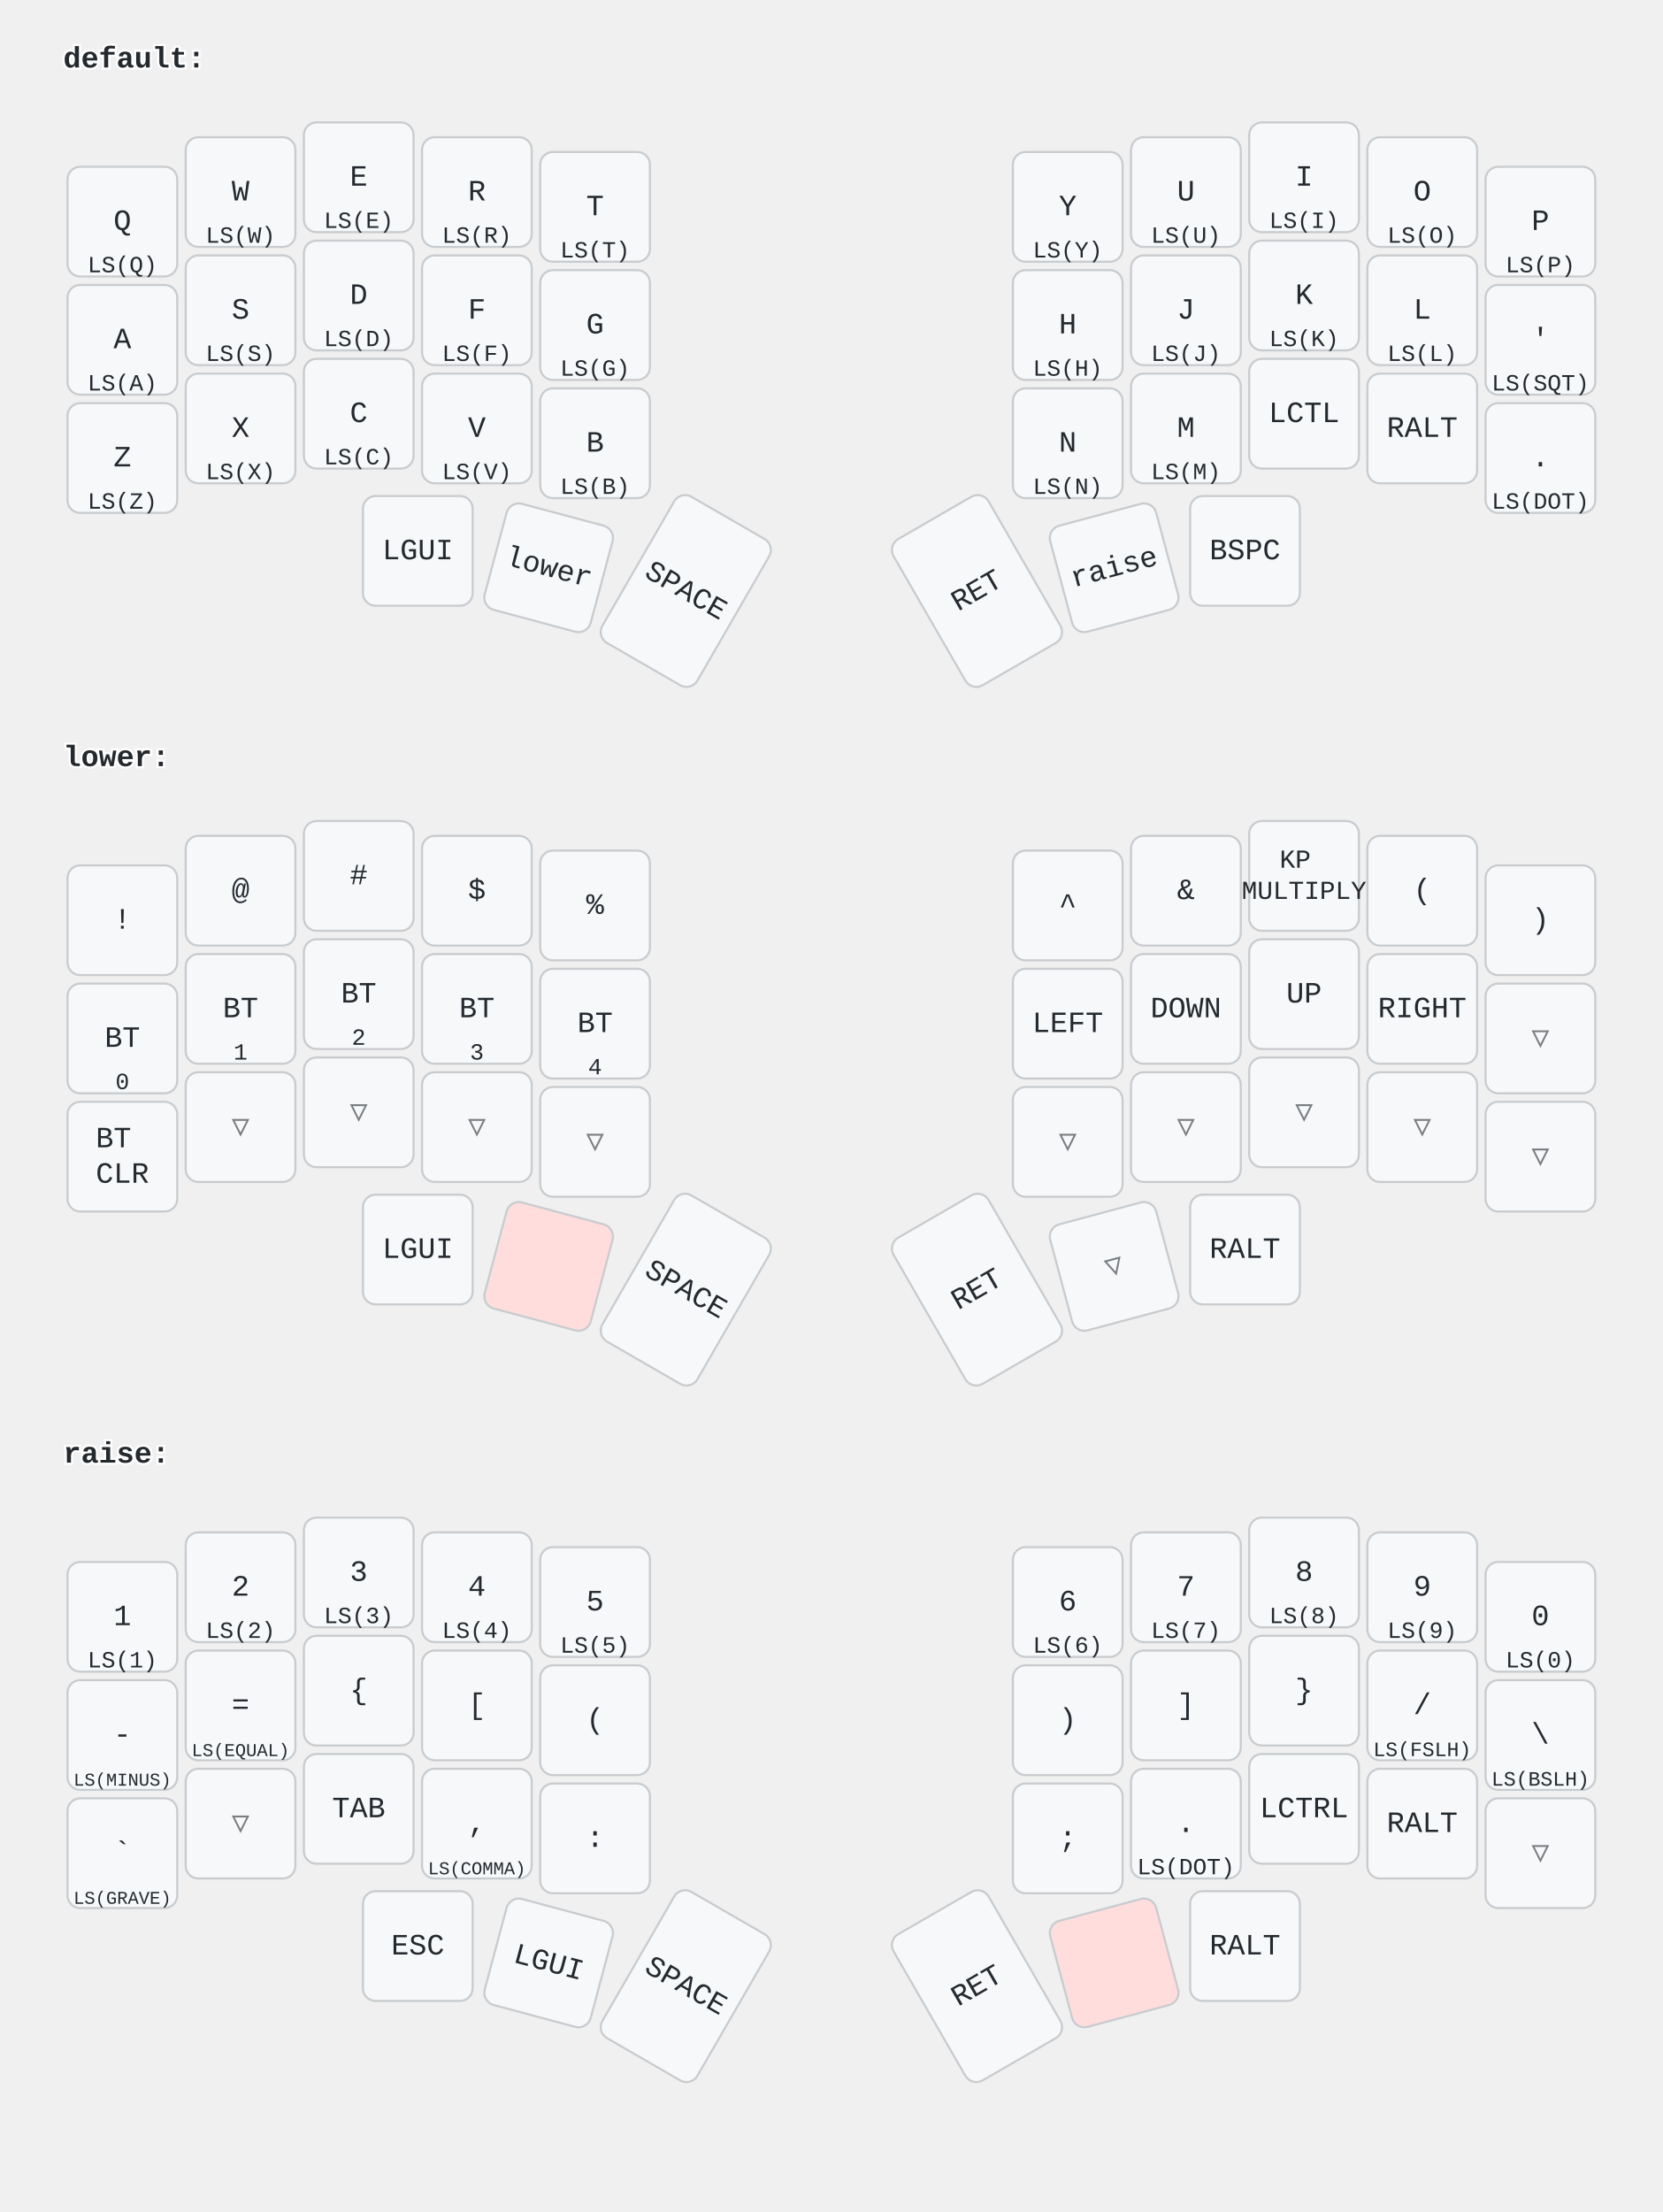
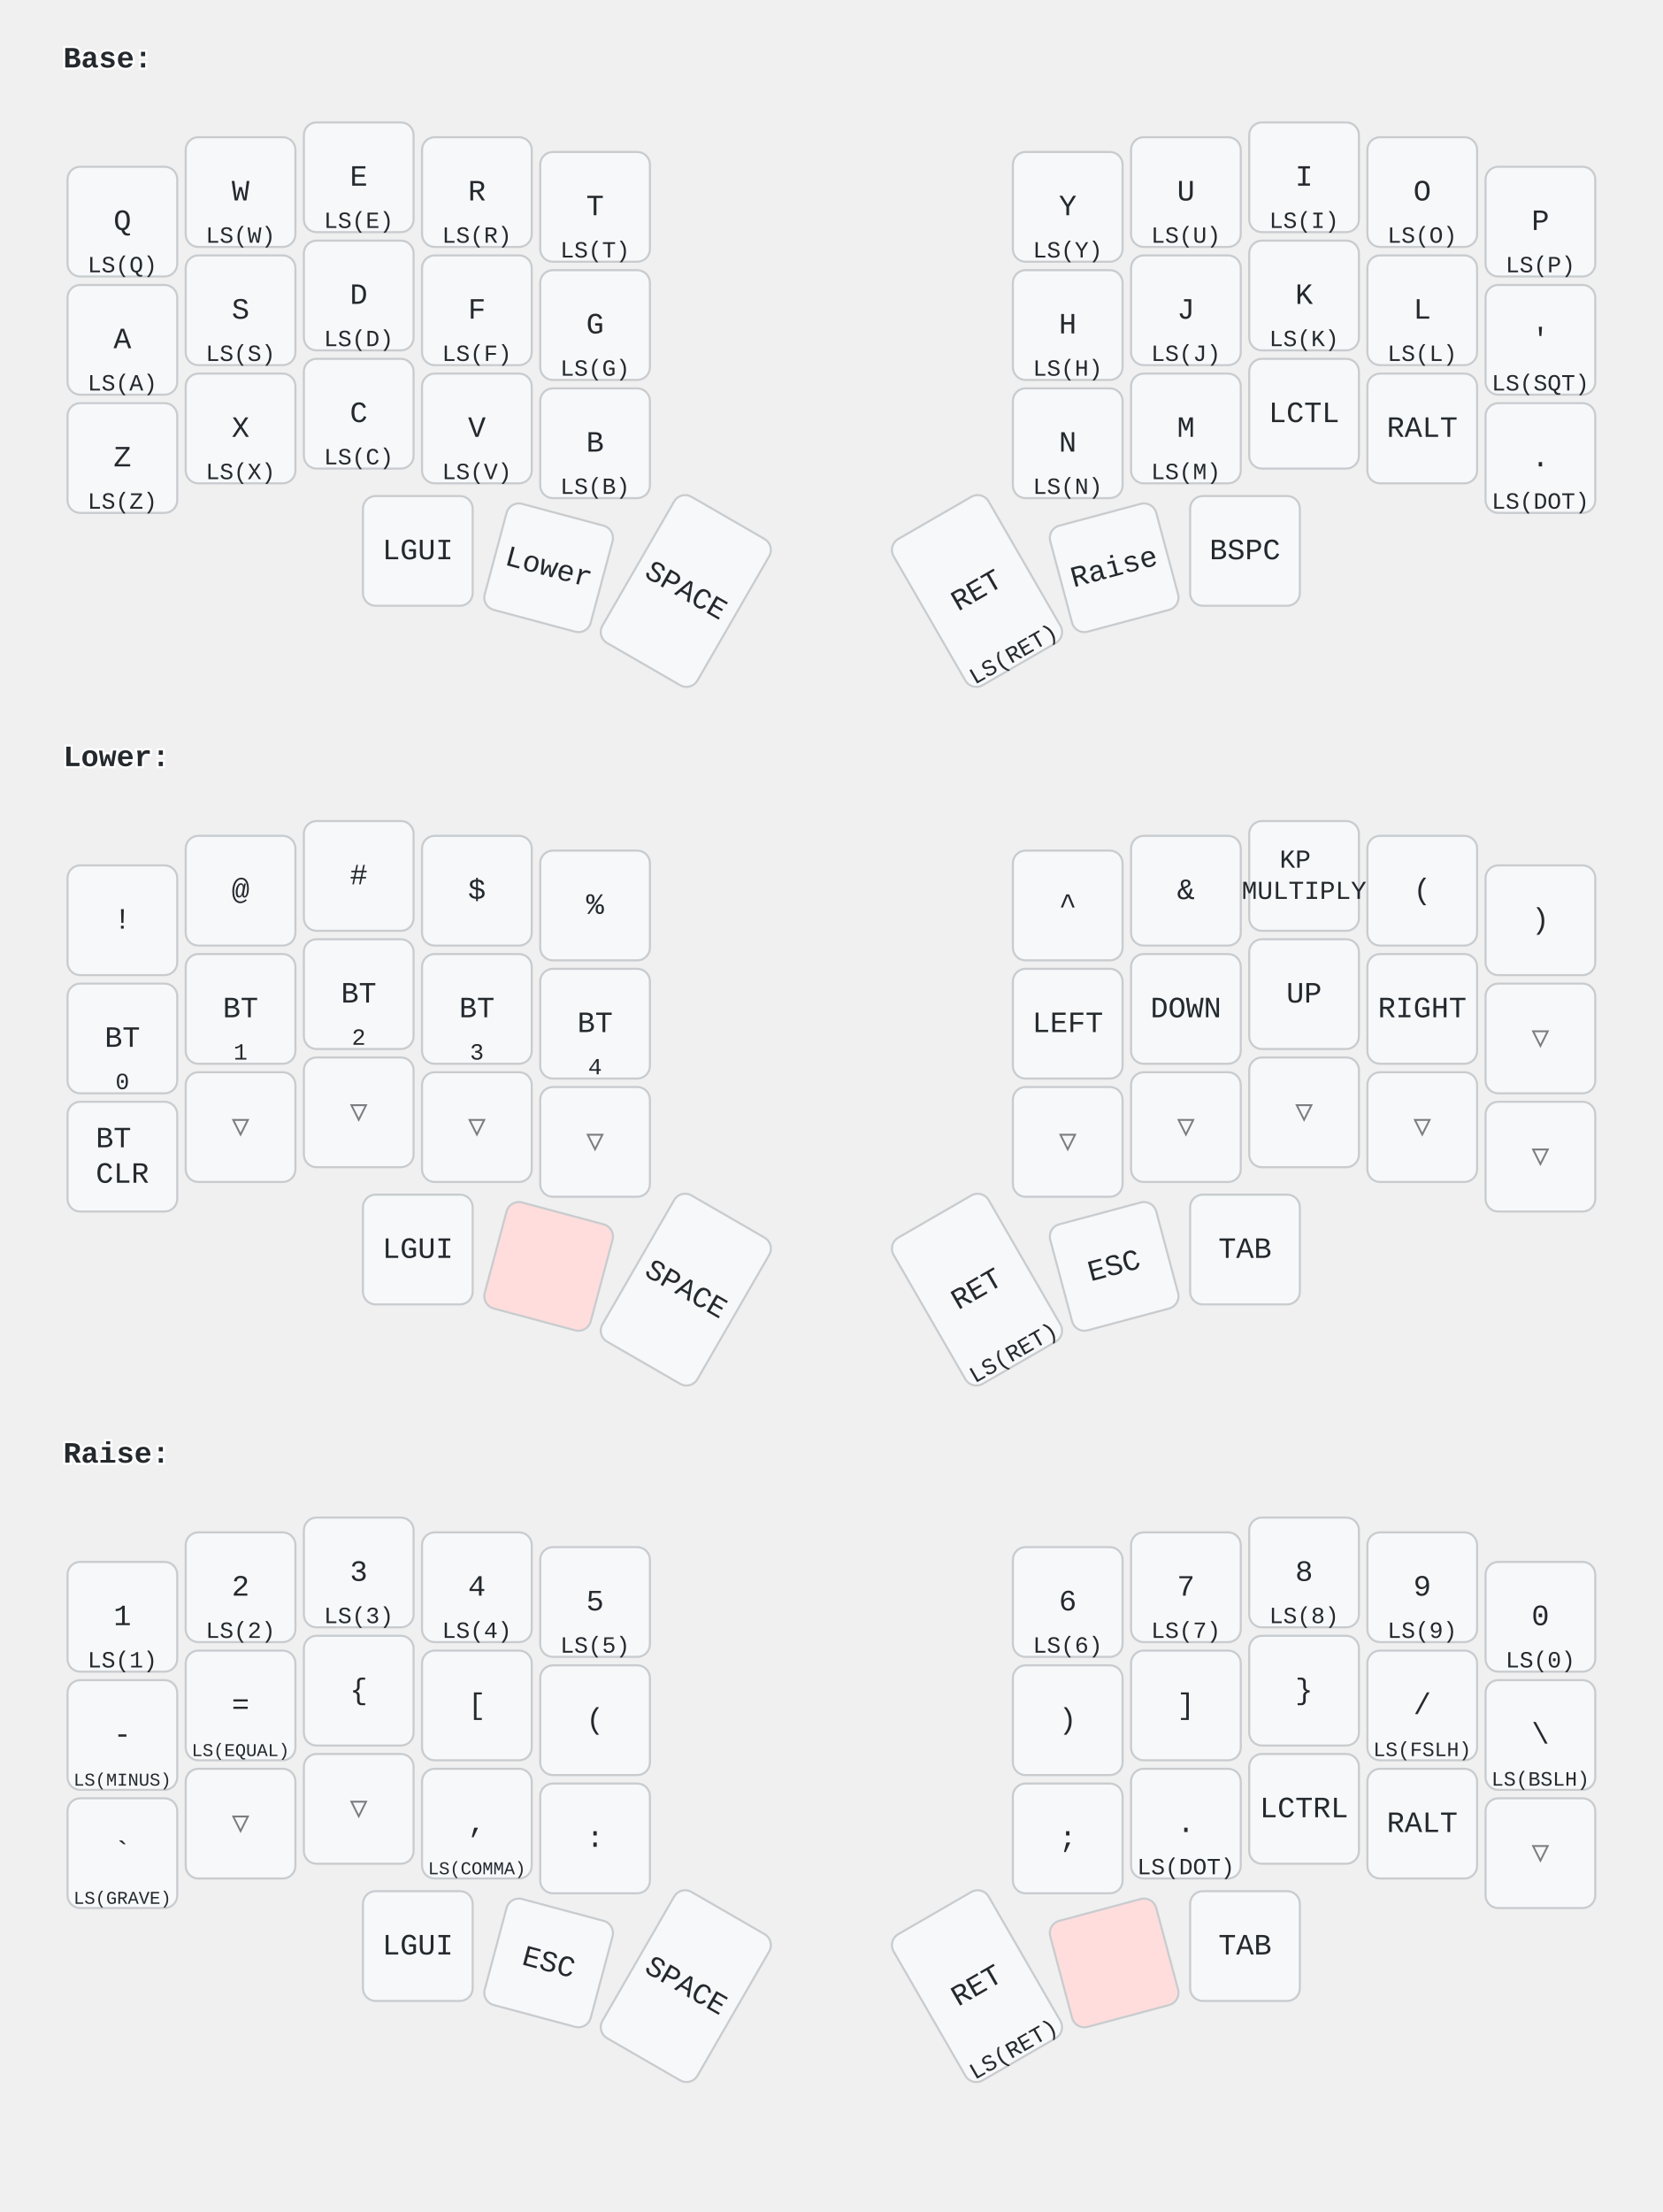
<svg xmlns="http://www.w3.org/2000/svg" width="788" height="1048" viewBox="0 0 788 1048" class="keymap">
  <style>/* inherit to force styles through use tags */
svg path {
    fill: inherit;
}

/* font and background color specifications */
svg.keymap {
    font-family: SFMono-Regular,Consolas,Liberation Mono,Menlo,monospace;
    font-size: 14px;
    font-kerning: normal;
    text-rendering: optimizeLegibility;
    fill: #24292e;
}

/* default key styling */
rect.key {
    fill: #f6f8fa;
    stroke: #c9cccf;
    stroke-width: 1;
}

/* default key side styling, only used is draw_key_sides is set */
rect.side {
    filter: brightness(90%);
}

/* color accent for combo boxes */
rect.combo, rect.combo-separate {
    fill: #cdf;
}

/* color accent for held keys */
rect.held, rect.combo.held {
    fill: #fdd;
}

/* color accent for ghost (optional) keys */
rect.ghost, rect.combo.ghost {
    stroke-dasharray: 4, 4;
    stroke-width: 2;
}

text {
    text-anchor: middle;
    dominant-baseline: middle;
}

/* styling for layer labels */
text.label {
    font-weight: bold;
    text-anchor: start;
    stroke: white;
    stroke-width: 2;
    paint-order: stroke;
}

/* styling for combo tap, and key hold/shifted label text */
text.combo, text.hold, text.shifted {
    font-size: 11px;
}

text.hold {
    text-anchor: middle;
    dominant-baseline: auto;
}

text.shifted {
    text-anchor: middle;
    dominant-baseline: hanging;
}

/* styling for hold/shifted label text in combo box */
text.combo.hold, text.combo.shifted {
    font-size: 8px;
}

/* lighter symbol for transparent keys */
text.trans {
    fill: #7b7e81;
}

/* styling for combo dendrons */
path.combo {
    stroke-width: 1;
    stroke: gray;
    fill: none;
}

/* Start Tabler Icons Cleanup */
/* cannot use height/width with glyphs */
.icon-tabler &gt; path {
    fill: inherit;
    stroke: inherit;
    stroke-width: 2;
}
/* hide tabler's default box */
.icon-tabler &gt; path[stroke="none"][fill="none"] {
    visibility: hidden;
}
/* End Tabler Icons Cleanup */
</style>
-   <g transform="translate(30, 0)" class="layer-default">
-     <text x="0" y="28" class="label">default:</text>
+   <g transform="translate(30, 0)" class="layer-Base">
+     <text x="0" y="28" class="label">Base:</text>
    <g transform="translate(0, 56)">
      <g transform="translate(28, 49)" class="key keypos-0">
        <rect rx="6" ry="6" x="-26" y="-26" width="52" height="52" class="key" />
        <text x="0" y="0" class="key tap">Q</text>
        <text x="0" y="24" class="key hold">LS(Q)</text>
      </g>
      <g transform="translate(84, 35)" class="key keypos-1">
        <rect rx="6" ry="6" x="-26" y="-26" width="52" height="52" class="key" />
        <text x="0" y="0" class="key tap">W</text>
        <text x="0" y="24" class="key hold">LS(W)</text>
      </g>
      <g transform="translate(140, 28)" class="key keypos-2">
        <rect rx="6" ry="6" x="-26" y="-26" width="52" height="52" class="key" />
        <text x="0" y="0" class="key tap">E</text>
        <text x="0" y="24" class="key hold">LS(E)</text>
      </g>
      <g transform="translate(196, 35)" class="key keypos-3">
        <rect rx="6" ry="6" x="-26" y="-26" width="52" height="52" class="key" />
        <text x="0" y="0" class="key tap">R</text>
        <text x="0" y="24" class="key hold">LS(R)</text>
      </g>
      <g transform="translate(252, 42)" class="key keypos-4">
        <rect rx="6" ry="6" x="-26" y="-26" width="52" height="52" class="key" />
        <text x="0" y="0" class="key tap">T</text>
        <text x="0" y="24" class="key hold">LS(T)</text>
      </g>
      <g transform="translate(476, 42)" class="key keypos-5">
        <rect rx="6" ry="6" x="-26" y="-26" width="52" height="52" class="key" />
        <text x="0" y="0" class="key tap">Y</text>
        <text x="0" y="24" class="key hold">LS(Y)</text>
      </g>
      <g transform="translate(532, 35)" class="key keypos-6">
        <rect rx="6" ry="6" x="-26" y="-26" width="52" height="52" class="key" />
        <text x="0" y="0" class="key tap">U</text>
        <text x="0" y="24" class="key hold">LS(U)</text>
      </g>
      <g transform="translate(588, 28)" class="key keypos-7">
        <rect rx="6" ry="6" x="-26" y="-26" width="52" height="52" class="key" />
        <text x="0" y="0" class="key tap">I</text>
        <text x="0" y="24" class="key hold">LS(I)</text>
      </g>
      <g transform="translate(644, 35)" class="key keypos-8">
        <rect rx="6" ry="6" x="-26" y="-26" width="52" height="52" class="key" />
        <text x="0" y="0" class="key tap">O</text>
        <text x="0" y="24" class="key hold">LS(O)</text>
      </g>
      <g transform="translate(700, 49)" class="key keypos-9">
        <rect rx="6" ry="6" x="-26" y="-26" width="52" height="52" class="key" />
        <text x="0" y="0" class="key tap">P</text>
        <text x="0" y="24" class="key hold">LS(P)</text>
      </g>
      <g transform="translate(28, 105)" class="key keypos-10">
        <rect rx="6" ry="6" x="-26" y="-26" width="52" height="52" class="key" />
        <text x="0" y="0" class="key tap">A</text>
        <text x="0" y="24" class="key hold">LS(A)</text>
      </g>
      <g transform="translate(84, 91)" class="key keypos-11">
        <rect rx="6" ry="6" x="-26" y="-26" width="52" height="52" class="key" />
        <text x="0" y="0" class="key tap">S</text>
        <text x="0" y="24" class="key hold">LS(S)</text>
      </g>
      <g transform="translate(140, 84)" class="key keypos-12">
        <rect rx="6" ry="6" x="-26" y="-26" width="52" height="52" class="key" />
        <text x="0" y="0" class="key tap">D</text>
        <text x="0" y="24" class="key hold">LS(D)</text>
      </g>
      <g transform="translate(196, 91)" class="key keypos-13">
        <rect rx="6" ry="6" x="-26" y="-26" width="52" height="52" class="key" />
        <text x="0" y="0" class="key tap">F</text>
        <text x="0" y="24" class="key hold">LS(F)</text>
      </g>
      <g transform="translate(252, 98)" class="key keypos-14">
        <rect rx="6" ry="6" x="-26" y="-26" width="52" height="52" class="key" />
        <text x="0" y="0" class="key tap">G</text>
        <text x="0" y="24" class="key hold">LS(G)</text>
      </g>
      <g transform="translate(476, 98)" class="key keypos-15">
        <rect rx="6" ry="6" x="-26" y="-26" width="52" height="52" class="key" />
        <text x="0" y="0" class="key tap">H</text>
        <text x="0" y="24" class="key hold">LS(H)</text>
      </g>
      <g transform="translate(532, 91)" class="key keypos-16">
        <rect rx="6" ry="6" x="-26" y="-26" width="52" height="52" class="key" />
        <text x="0" y="0" class="key tap">J</text>
        <text x="0" y="24" class="key hold">LS(J)</text>
      </g>
      <g transform="translate(588, 84)" class="key keypos-17">
        <rect rx="6" ry="6" x="-26" y="-26" width="52" height="52" class="key" />
        <text x="0" y="0" class="key tap">K</text>
        <text x="0" y="24" class="key hold">LS(K)</text>
      </g>
      <g transform="translate(644, 91)" class="key keypos-18">
        <rect rx="6" ry="6" x="-26" y="-26" width="52" height="52" class="key" />
        <text x="0" y="0" class="key tap">L</text>
        <text x="0" y="24" class="key hold">LS(L)</text>
      </g>
      <g transform="translate(700, 105)" class="key keypos-19">
        <rect rx="6" ry="6" x="-26" y="-26" width="52" height="52" class="key" />
        <text x="0" y="0" class="key tap">'</text>
        <text x="0" y="24" class="key hold">LS(SQT)</text>
      </g>
      <g transform="translate(28, 161)" class="key keypos-20">
        <rect rx="6" ry="6" x="-26" y="-26" width="52" height="52" class="key" />
        <text x="0" y="0" class="key tap">Z</text>
        <text x="0" y="24" class="key hold">LS(Z)</text>
      </g>
      <g transform="translate(84, 147)" class="key keypos-21">
        <rect rx="6" ry="6" x="-26" y="-26" width="52" height="52" class="key" />
        <text x="0" y="0" class="key tap">X</text>
        <text x="0" y="24" class="key hold">LS(X)</text>
      </g>
      <g transform="translate(140, 140)" class="key keypos-22">
        <rect rx="6" ry="6" x="-26" y="-26" width="52" height="52" class="key" />
        <text x="0" y="0" class="key tap">C</text>
        <text x="0" y="24" class="key hold">LS(C)</text>
      </g>
      <g transform="translate(196, 147)" class="key keypos-23">
        <rect rx="6" ry="6" x="-26" y="-26" width="52" height="52" class="key" />
        <text x="0" y="0" class="key tap">V</text>
        <text x="0" y="24" class="key hold">LS(V)</text>
      </g>
      <g transform="translate(252, 154)" class="key keypos-24">
        <rect rx="6" ry="6" x="-26" y="-26" width="52" height="52" class="key" />
        <text x="0" y="0" class="key tap">B</text>
        <text x="0" y="24" class="key hold">LS(B)</text>
      </g>
      <g transform="translate(476, 154)" class="key keypos-25">
        <rect rx="6" ry="6" x="-26" y="-26" width="52" height="52" class="key" />
        <text x="0" y="0" class="key tap">N</text>
        <text x="0" y="24" class="key hold">LS(N)</text>
      </g>
      <g transform="translate(532, 147)" class="key keypos-26">
        <rect rx="6" ry="6" x="-26" y="-26" width="52" height="52" class="key" />
        <text x="0" y="0" class="key tap">M</text>
        <text x="0" y="24" class="key hold">LS(M)</text>
      </g>
      <g transform="translate(588, 140)" class="key keypos-27">
        <rect rx="6" ry="6" x="-26" y="-26" width="52" height="52" class="key" />
        <text x="0" y="0" class="key tap">LCTL</text>
      </g>
      <g transform="translate(644, 147)" class="key keypos-28">
        <rect rx="6" ry="6" x="-26" y="-26" width="52" height="52" class="key" />
        <text x="0" y="0" class="key tap">RALT</text>
      </g>
      <g transform="translate(700, 161)" class="key keypos-29">
        <rect rx="6" ry="6" x="-26" y="-26" width="52" height="52" class="key" />
        <text x="0" y="0" class="key tap">.</text>
        <text x="0" y="24" class="key hold">LS(DOT)</text>
      </g>
      <g transform="translate(168, 205)" class="key keypos-30">
        <rect rx="6" ry="6" x="-26" y="-26" width="52" height="52" class="key" />
        <text x="0" y="0" class="key tap">LGUI</text>
      </g>
      <g transform="translate(230, 213) rotate(15.0)" class="key keypos-31">
        <rect rx="6" ry="6" x="-26" y="-26" width="52" height="52" class="key" />
-         <text x="0" y="0" class="key tap">lower</text>
+         <text x="0" y="0" class="key tap">Lower</text>
      </g>
      <g transform="translate(295, 224) rotate(30.0)" class="key keypos-32">
        <rect rx="6" ry="6" x="-26" y="-40" width="52" height="80" class="key" />
        <text x="0" y="0" class="key tap">SPACE</text>
      </g>
      <g transform="translate(433, 224) rotate(-30.0)" class="key keypos-33">
        <rect rx="6" ry="6" x="-26" y="-40" width="52" height="80" class="key" />
        <text x="0" y="0" class="key tap">RET</text>
+         <text x="0" y="38" class="key hold">LS(RET)</text>
      </g>
      <g transform="translate(498, 213) rotate(-15.0)" class="key keypos-34">
        <rect rx="6" ry="6" x="-26" y="-26" width="52" height="52" class="key" />
-         <text x="0" y="0" class="key tap">raise</text>
+         <text x="0" y="0" class="key tap">Raise</text>
      </g>
      <g transform="translate(560, 205)" class="key keypos-35">
        <rect rx="6" ry="6" x="-26" y="-26" width="52" height="52" class="key" />
        <text x="0" y="0" class="key tap">BSPC</text>
      </g>
    </g>
  </g>
-   <g transform="translate(30, 331)" class="layer-lower">
-     <text x="0" y="28" class="label">lower:</text>
+   <g transform="translate(30, 331)" class="layer-Lower">
+     <text x="0" y="28" class="label">Lower:</text>
    <g transform="translate(0, 56)">
      <g transform="translate(28, 49)" class="key keypos-0">
        <rect rx="6" ry="6" x="-26" y="-26" width="52" height="52" class="key" />
        <text x="0" y="0" class="key tap">!</text>
      </g>
      <g transform="translate(84, 35)" class="key keypos-1">
        <rect rx="6" ry="6" x="-26" y="-26" width="52" height="52" class="key" />
        <text x="0" y="0" class="key tap">@</text>
      </g>
      <g transform="translate(140, 28)" class="key keypos-2">
        <rect rx="6" ry="6" x="-26" y="-26" width="52" height="52" class="key" />
        <text x="0" y="0" class="key tap">#</text>
      </g>
      <g transform="translate(196, 35)" class="key keypos-3">
        <rect rx="6" ry="6" x="-26" y="-26" width="52" height="52" class="key" />
        <text x="0" y="0" class="key tap">$</text>
      </g>
      <g transform="translate(252, 42)" class="key keypos-4">
        <rect rx="6" ry="6" x="-26" y="-26" width="52" height="52" class="key" />
        <text x="0" y="0" class="key tap">%</text>
      </g>
      <g transform="translate(476, 42)" class="key keypos-5">
        <rect rx="6" ry="6" x="-26" y="-26" width="52" height="52" class="key" />
        <text x="0" y="0" class="key tap">^</text>
      </g>
      <g transform="translate(532, 35)" class="key keypos-6">
        <rect rx="6" ry="6" x="-26" y="-26" width="52" height="52" class="key" />
        <text x="0" y="0" class="key tap">&amp;</text>
      </g>
      <g transform="translate(588, 28)" class="key keypos-7">
        <rect rx="6" ry="6" x="-26" y="-26" width="52" height="52" class="key" />
        <text x="0" y="0" class="key tap">
          <tspan x="0" dy="-0.6em" style="font-size: 88%">KP</tspan>
          <tspan x="0" dy="1.2em" style="font-size: 88%">MULTIPLY</tspan>
        </text>
      </g>
      <g transform="translate(644, 35)" class="key keypos-8">
        <rect rx="6" ry="6" x="-26" y="-26" width="52" height="52" class="key" />
        <text x="0" y="0" class="key tap">(</text>
      </g>
      <g transform="translate(700, 49)" class="key keypos-9">
        <rect rx="6" ry="6" x="-26" y="-26" width="52" height="52" class="key" />
        <text x="0" y="0" class="key tap">)</text>
      </g>
      <g transform="translate(28, 105)" class="key keypos-10">
        <rect rx="6" ry="6" x="-26" y="-26" width="52" height="52" class="key" />
        <text x="0" y="0" class="key tap">BT</text>
        <text x="0" y="24" class="key hold">0</text>
      </g>
      <g transform="translate(84, 91)" class="key keypos-11">
        <rect rx="6" ry="6" x="-26" y="-26" width="52" height="52" class="key" />
        <text x="0" y="0" class="key tap">BT</text>
        <text x="0" y="24" class="key hold">1</text>
      </g>
      <g transform="translate(140, 84)" class="key keypos-12">
        <rect rx="6" ry="6" x="-26" y="-26" width="52" height="52" class="key" />
        <text x="0" y="0" class="key tap">BT</text>
        <text x="0" y="24" class="key hold">2</text>
      </g>
      <g transform="translate(196, 91)" class="key keypos-13">
        <rect rx="6" ry="6" x="-26" y="-26" width="52" height="52" class="key" />
        <text x="0" y="0" class="key tap">BT</text>
        <text x="0" y="24" class="key hold">3</text>
      </g>
      <g transform="translate(252, 98)" class="key keypos-14">
        <rect rx="6" ry="6" x="-26" y="-26" width="52" height="52" class="key" />
        <text x="0" y="0" class="key tap">BT</text>
        <text x="0" y="24" class="key hold">4</text>
      </g>
      <g transform="translate(476, 98)" class="key keypos-15">
        <rect rx="6" ry="6" x="-26" y="-26" width="52" height="52" class="key" />
        <text x="0" y="0" class="key tap">LEFT</text>
      </g>
      <g transform="translate(532, 91)" class="key keypos-16">
        <rect rx="6" ry="6" x="-26" y="-26" width="52" height="52" class="key" />
        <text x="0" y="0" class="key tap">DOWN</text>
      </g>
      <g transform="translate(588, 84)" class="key keypos-17">
        <rect rx="6" ry="6" x="-26" y="-26" width="52" height="52" class="key" />
        <text x="0" y="0" class="key tap">UP</text>
      </g>
      <g transform="translate(644, 91)" class="key keypos-18">
        <rect rx="6" ry="6" x="-26" y="-26" width="52" height="52" class="key" />
        <text x="0" y="0" class="key tap">RIGHT</text>
      </g>
      <g transform="translate(700, 105)" class="key trans keypos-19">
        <rect rx="6" ry="6" x="-26" y="-26" width="52" height="52" class="key trans" />
        <text x="0" y="0" class="key trans tap">▽</text>
      </g>
      <g transform="translate(28, 161)" class="key keypos-20">
        <rect rx="6" ry="6" x="-26" y="-26" width="52" height="52" class="key" />
        <text x="0" y="0" class="key tap">
          <tspan x="0" dy="-0.6em">BT</tspan>
          <tspan x="0" dy="1.2em">CLR</tspan>
        </text>
      </g>
      <g transform="translate(84, 147)" class="key trans keypos-21">
        <rect rx="6" ry="6" x="-26" y="-26" width="52" height="52" class="key trans" />
        <text x="0" y="0" class="key trans tap">▽</text>
      </g>
      <g transform="translate(140, 140)" class="key trans keypos-22">
        <rect rx="6" ry="6" x="-26" y="-26" width="52" height="52" class="key trans" />
        <text x="0" y="0" class="key trans tap">▽</text>
      </g>
      <g transform="translate(196, 147)" class="key trans keypos-23">
        <rect rx="6" ry="6" x="-26" y="-26" width="52" height="52" class="key trans" />
        <text x="0" y="0" class="key trans tap">▽</text>
      </g>
      <g transform="translate(252, 154)" class="key trans keypos-24">
        <rect rx="6" ry="6" x="-26" y="-26" width="52" height="52" class="key trans" />
        <text x="0" y="0" class="key trans tap">▽</text>
      </g>
      <g transform="translate(476, 154)" class="key trans keypos-25">
        <rect rx="6" ry="6" x="-26" y="-26" width="52" height="52" class="key trans" />
        <text x="0" y="0" class="key trans tap">▽</text>
      </g>
      <g transform="translate(532, 147)" class="key trans keypos-26">
        <rect rx="6" ry="6" x="-26" y="-26" width="52" height="52" class="key trans" />
        <text x="0" y="0" class="key trans tap">▽</text>
      </g>
      <g transform="translate(588, 140)" class="key trans keypos-27">
        <rect rx="6" ry="6" x="-26" y="-26" width="52" height="52" class="key trans" />
        <text x="0" y="0" class="key trans tap">▽</text>
      </g>
      <g transform="translate(644, 147)" class="key trans keypos-28">
        <rect rx="6" ry="6" x="-26" y="-26" width="52" height="52" class="key trans" />
        <text x="0" y="0" class="key trans tap">▽</text>
      </g>
      <g transform="translate(700, 161)" class="key trans keypos-29">
        <rect rx="6" ry="6" x="-26" y="-26" width="52" height="52" class="key trans" />
        <text x="0" y="0" class="key trans tap">▽</text>
      </g>
      <g transform="translate(168, 205)" class="key keypos-30">
        <rect rx="6" ry="6" x="-26" y="-26" width="52" height="52" class="key" />
        <text x="0" y="0" class="key tap">LGUI</text>
      </g>
      <g transform="translate(230, 213) rotate(15.0)" class="key held keypos-31">
        <rect rx="6" ry="6" x="-26" y="-26" width="52" height="52" class="key held" />
      </g>
      <g transform="translate(295, 224) rotate(30.0)" class="key keypos-32">
        <rect rx="6" ry="6" x="-26" y="-40" width="52" height="80" class="key" />
        <text x="0" y="0" class="key tap">SPACE</text>
      </g>
      <g transform="translate(433, 224) rotate(-30.0)" class="key keypos-33">
        <rect rx="6" ry="6" x="-26" y="-40" width="52" height="80" class="key" />
        <text x="0" y="0" class="key tap">RET</text>
-       </g>
-       <g transform="translate(498, 213) rotate(-15.0)" class="key trans keypos-34">
-         <rect rx="6" ry="6" x="-26" y="-26" width="52" height="52" class="key trans" />
-         <text x="0" y="0" class="key trans tap">▽</text>
+         <text x="0" y="38" class="key hold">LS(RET)</text>
+       </g>
+       <g transform="translate(498, 213) rotate(-15.0)" class="key keypos-34">
+         <rect rx="6" ry="6" x="-26" y="-26" width="52" height="52" class="key" />
+         <text x="0" y="0" class="key tap">ESC</text>
      </g>
      <g transform="translate(560, 205)" class="key keypos-35">
        <rect rx="6" ry="6" x="-26" y="-26" width="52" height="52" class="key" />
-         <text x="0" y="0" class="key tap">RALT</text>
+         <text x="0" y="0" class="key tap">TAB</text>
      </g>
    </g>
  </g>
-   <g transform="translate(30, 661)" class="layer-raise">
-     <text x="0" y="28" class="label">raise:</text>
+   <g transform="translate(30, 661)" class="layer-Raise">
+     <text x="0" y="28" class="label">Raise:</text>
    <g transform="translate(0, 56)">
      <g transform="translate(28, 49)" class="key keypos-0">
        <rect rx="6" ry="6" x="-26" y="-26" width="52" height="52" class="key" />
        <text x="0" y="0" class="key tap">1</text>
        <text x="0" y="24" class="key hold">LS(1)</text>
      </g>
      <g transform="translate(84, 35)" class="key keypos-1">
        <rect rx="6" ry="6" x="-26" y="-26" width="52" height="52" class="key" />
        <text x="0" y="0" class="key tap">2</text>
        <text x="0" y="24" class="key hold">LS(2)</text>
      </g>
      <g transform="translate(140, 28)" class="key keypos-2">
        <rect rx="6" ry="6" x="-26" y="-26" width="52" height="52" class="key" />
        <text x="0" y="0" class="key tap">3</text>
        <text x="0" y="24" class="key hold">LS(3)</text>
      </g>
      <g transform="translate(196, 35)" class="key keypos-3">
        <rect rx="6" ry="6" x="-26" y="-26" width="52" height="52" class="key" />
        <text x="0" y="0" class="key tap">4</text>
        <text x="0" y="24" class="key hold">LS(4)</text>
      </g>
      <g transform="translate(252, 42)" class="key keypos-4">
        <rect rx="6" ry="6" x="-26" y="-26" width="52" height="52" class="key" />
        <text x="0" y="0" class="key tap">5</text>
        <text x="0" y="24" class="key hold">LS(5)</text>
      </g>
      <g transform="translate(476, 42)" class="key keypos-5">
        <rect rx="6" ry="6" x="-26" y="-26" width="52" height="52" class="key" />
        <text x="0" y="0" class="key tap">6</text>
        <text x="0" y="24" class="key hold">LS(6)</text>
      </g>
      <g transform="translate(532, 35)" class="key keypos-6">
        <rect rx="6" ry="6" x="-26" y="-26" width="52" height="52" class="key" />
        <text x="0" y="0" class="key tap">7</text>
        <text x="0" y="24" class="key hold">LS(7)</text>
      </g>
      <g transform="translate(588, 28)" class="key keypos-7">
        <rect rx="6" ry="6" x="-26" y="-26" width="52" height="52" class="key" />
        <text x="0" y="0" class="key tap">8</text>
        <text x="0" y="24" class="key hold">LS(8)</text>
      </g>
      <g transform="translate(644, 35)" class="key keypos-8">
        <rect rx="6" ry="6" x="-26" y="-26" width="52" height="52" class="key" />
        <text x="0" y="0" class="key tap">9</text>
        <text x="0" y="24" class="key hold">LS(9)</text>
      </g>
      <g transform="translate(700, 49)" class="key keypos-9">
        <rect rx="6" ry="6" x="-26" y="-26" width="52" height="52" class="key" />
        <text x="0" y="0" class="key tap">0</text>
        <text x="0" y="24" class="key hold">LS(0)</text>
      </g>
      <g transform="translate(28, 105)" class="key keypos-10">
        <rect rx="6" ry="6" x="-26" y="-26" width="52" height="52" class="key" />
        <text x="0" y="0" class="key tap">-</text>
        <text x="0" y="24" class="key hold">
          <tspan style="font-size: 78%">LS(MINUS)</tspan>
        </text>
      </g>
      <g transform="translate(84, 91)" class="key keypos-11">
        <rect rx="6" ry="6" x="-26" y="-26" width="52" height="52" class="key" />
        <text x="0" y="0" class="key tap">=</text>
        <text x="0" y="24" class="key hold">
          <tspan style="font-size: 78%">LS(EQUAL)</tspan>
        </text>
      </g>
      <g transform="translate(140, 84)" class="key keypos-12">
        <rect rx="6" ry="6" x="-26" y="-26" width="52" height="52" class="key" />
        <text x="0" y="0" class="key tap">{</text>
      </g>
      <g transform="translate(196, 91)" class="key keypos-13">
        <rect rx="6" ry="6" x="-26" y="-26" width="52" height="52" class="key" />
        <text x="0" y="0" class="key tap">[</text>
      </g>
      <g transform="translate(252, 98)" class="key keypos-14">
        <rect rx="6" ry="6" x="-26" y="-26" width="52" height="52" class="key" />
        <text x="0" y="0" class="key tap">(</text>
      </g>
      <g transform="translate(476, 98)" class="key keypos-15">
        <rect rx="6" ry="6" x="-26" y="-26" width="52" height="52" class="key" />
        <text x="0" y="0" class="key tap">)</text>
      </g>
      <g transform="translate(532, 91)" class="key keypos-16">
        <rect rx="6" ry="6" x="-26" y="-26" width="52" height="52" class="key" />
        <text x="0" y="0" class="key tap">]</text>
      </g>
      <g transform="translate(588, 84)" class="key keypos-17">
        <rect rx="6" ry="6" x="-26" y="-26" width="52" height="52" class="key" />
        <text x="0" y="0" class="key tap">}</text>
      </g>
      <g transform="translate(644, 91)" class="key keypos-18">
        <rect rx="6" ry="6" x="-26" y="-26" width="52" height="52" class="key" />
        <text x="0" y="0" class="key tap">/</text>
        <text x="0" y="24" class="key hold">
          <tspan style="font-size: 88%">LS(FSLH)</tspan>
        </text>
      </g>
      <g transform="translate(700, 105)" class="key keypos-19">
        <rect rx="6" ry="6" x="-26" y="-26" width="52" height="52" class="key" />
        <text x="0" y="0" class="key tap">\</text>
        <text x="0" y="24" class="key hold">
          <tspan style="font-size: 88%">LS(BSLH)</tspan>
        </text>
      </g>
      <g transform="translate(28, 161)" class="key keypos-20">
        <rect rx="6" ry="6" x="-26" y="-26" width="52" height="52" class="key" />
        <text x="0" y="0" class="key tap">`</text>
        <text x="0" y="24" class="key hold">
          <tspan style="font-size: 78%">LS(GRAVE)</tspan>
        </text>
      </g>
      <g transform="translate(84, 147)" class="key trans keypos-21">
        <rect rx="6" ry="6" x="-26" y="-26" width="52" height="52" class="key trans" />
        <text x="0" y="0" class="key trans tap">▽</text>
      </g>
-       <g transform="translate(140, 140)" class="key keypos-22">
-         <rect rx="6" ry="6" x="-26" y="-26" width="52" height="52" class="key" />
-         <text x="0" y="0" class="key tap">TAB</text>
+       <g transform="translate(140, 140)" class="key trans keypos-22">
+         <rect rx="6" ry="6" x="-26" y="-26" width="52" height="52" class="key trans" />
+         <text x="0" y="0" class="key trans tap">▽</text>
      </g>
      <g transform="translate(196, 147)" class="key keypos-23">
        <rect rx="6" ry="6" x="-26" y="-26" width="52" height="52" class="key" />
        <text x="0" y="0" class="key tap">,</text>
        <text x="0" y="24" class="key hold">
          <tspan style="font-size: 78%">LS(COMMA)</tspan>
        </text>
      </g>
      <g transform="translate(252, 154)" class="key keypos-24">
        <rect rx="6" ry="6" x="-26" y="-26" width="52" height="52" class="key" />
        <text x="0" y="0" class="key tap">:</text>
      </g>
      <g transform="translate(476, 154)" class="key keypos-25">
        <rect rx="6" ry="6" x="-26" y="-26" width="52" height="52" class="key" />
        <text x="0" y="0" class="key tap">;</text>
      </g>
      <g transform="translate(532, 147)" class="key keypos-26">
        <rect rx="6" ry="6" x="-26" y="-26" width="52" height="52" class="key" />
        <text x="0" y="0" class="key tap">.</text>
        <text x="0" y="24" class="key hold">LS(DOT)</text>
      </g>
      <g transform="translate(588, 140)" class="key keypos-27">
        <rect rx="6" ry="6" x="-26" y="-26" width="52" height="52" class="key" />
        <text x="0" y="0" class="key tap">LCTRL</text>
      </g>
      <g transform="translate(644, 147)" class="key keypos-28">
        <rect rx="6" ry="6" x="-26" y="-26" width="52" height="52" class="key" />
        <text x="0" y="0" class="key tap">RALT</text>
      </g>
      <g transform="translate(700, 161)" class="key trans keypos-29">
        <rect rx="6" ry="6" x="-26" y="-26" width="52" height="52" class="key trans" />
        <text x="0" y="0" class="key trans tap">▽</text>
      </g>
      <g transform="translate(168, 205)" class="key keypos-30">
        <rect rx="6" ry="6" x="-26" y="-26" width="52" height="52" class="key" />
+         <text x="0" y="0" class="key tap">LGUI</text>
+       </g>
+       <g transform="translate(230, 213) rotate(15.0)" class="key keypos-31">
+         <rect rx="6" ry="6" x="-26" y="-26" width="52" height="52" class="key" />
        <text x="0" y="0" class="key tap">ESC</text>
-       </g>
-       <g transform="translate(230, 213) rotate(15.0)" class="key keypos-31">
-         <rect rx="6" ry="6" x="-26" y="-26" width="52" height="52" class="key" />
-         <text x="0" y="0" class="key tap">LGUI</text>
      </g>
      <g transform="translate(295, 224) rotate(30.0)" class="key keypos-32">
        <rect rx="6" ry="6" x="-26" y="-40" width="52" height="80" class="key" />
        <text x="0" y="0" class="key tap">SPACE</text>
      </g>
      <g transform="translate(433, 224) rotate(-30.0)" class="key keypos-33">
        <rect rx="6" ry="6" x="-26" y="-40" width="52" height="80" class="key" />
        <text x="0" y="0" class="key tap">RET</text>
+         <text x="0" y="38" class="key hold">LS(RET)</text>
      </g>
      <g transform="translate(498, 213) rotate(-15.0)" class="key held keypos-34">
        <rect rx="6" ry="6" x="-26" y="-26" width="52" height="52" class="key held" />
      </g>
      <g transform="translate(560, 205)" class="key keypos-35">
        <rect rx="6" ry="6" x="-26" y="-26" width="52" height="52" class="key" />
-         <text x="0" y="0" class="key tap">RALT</text>
+         <text x="0" y="0" class="key tap">TAB</text>
      </g>
    </g>
  </g>
</svg>
